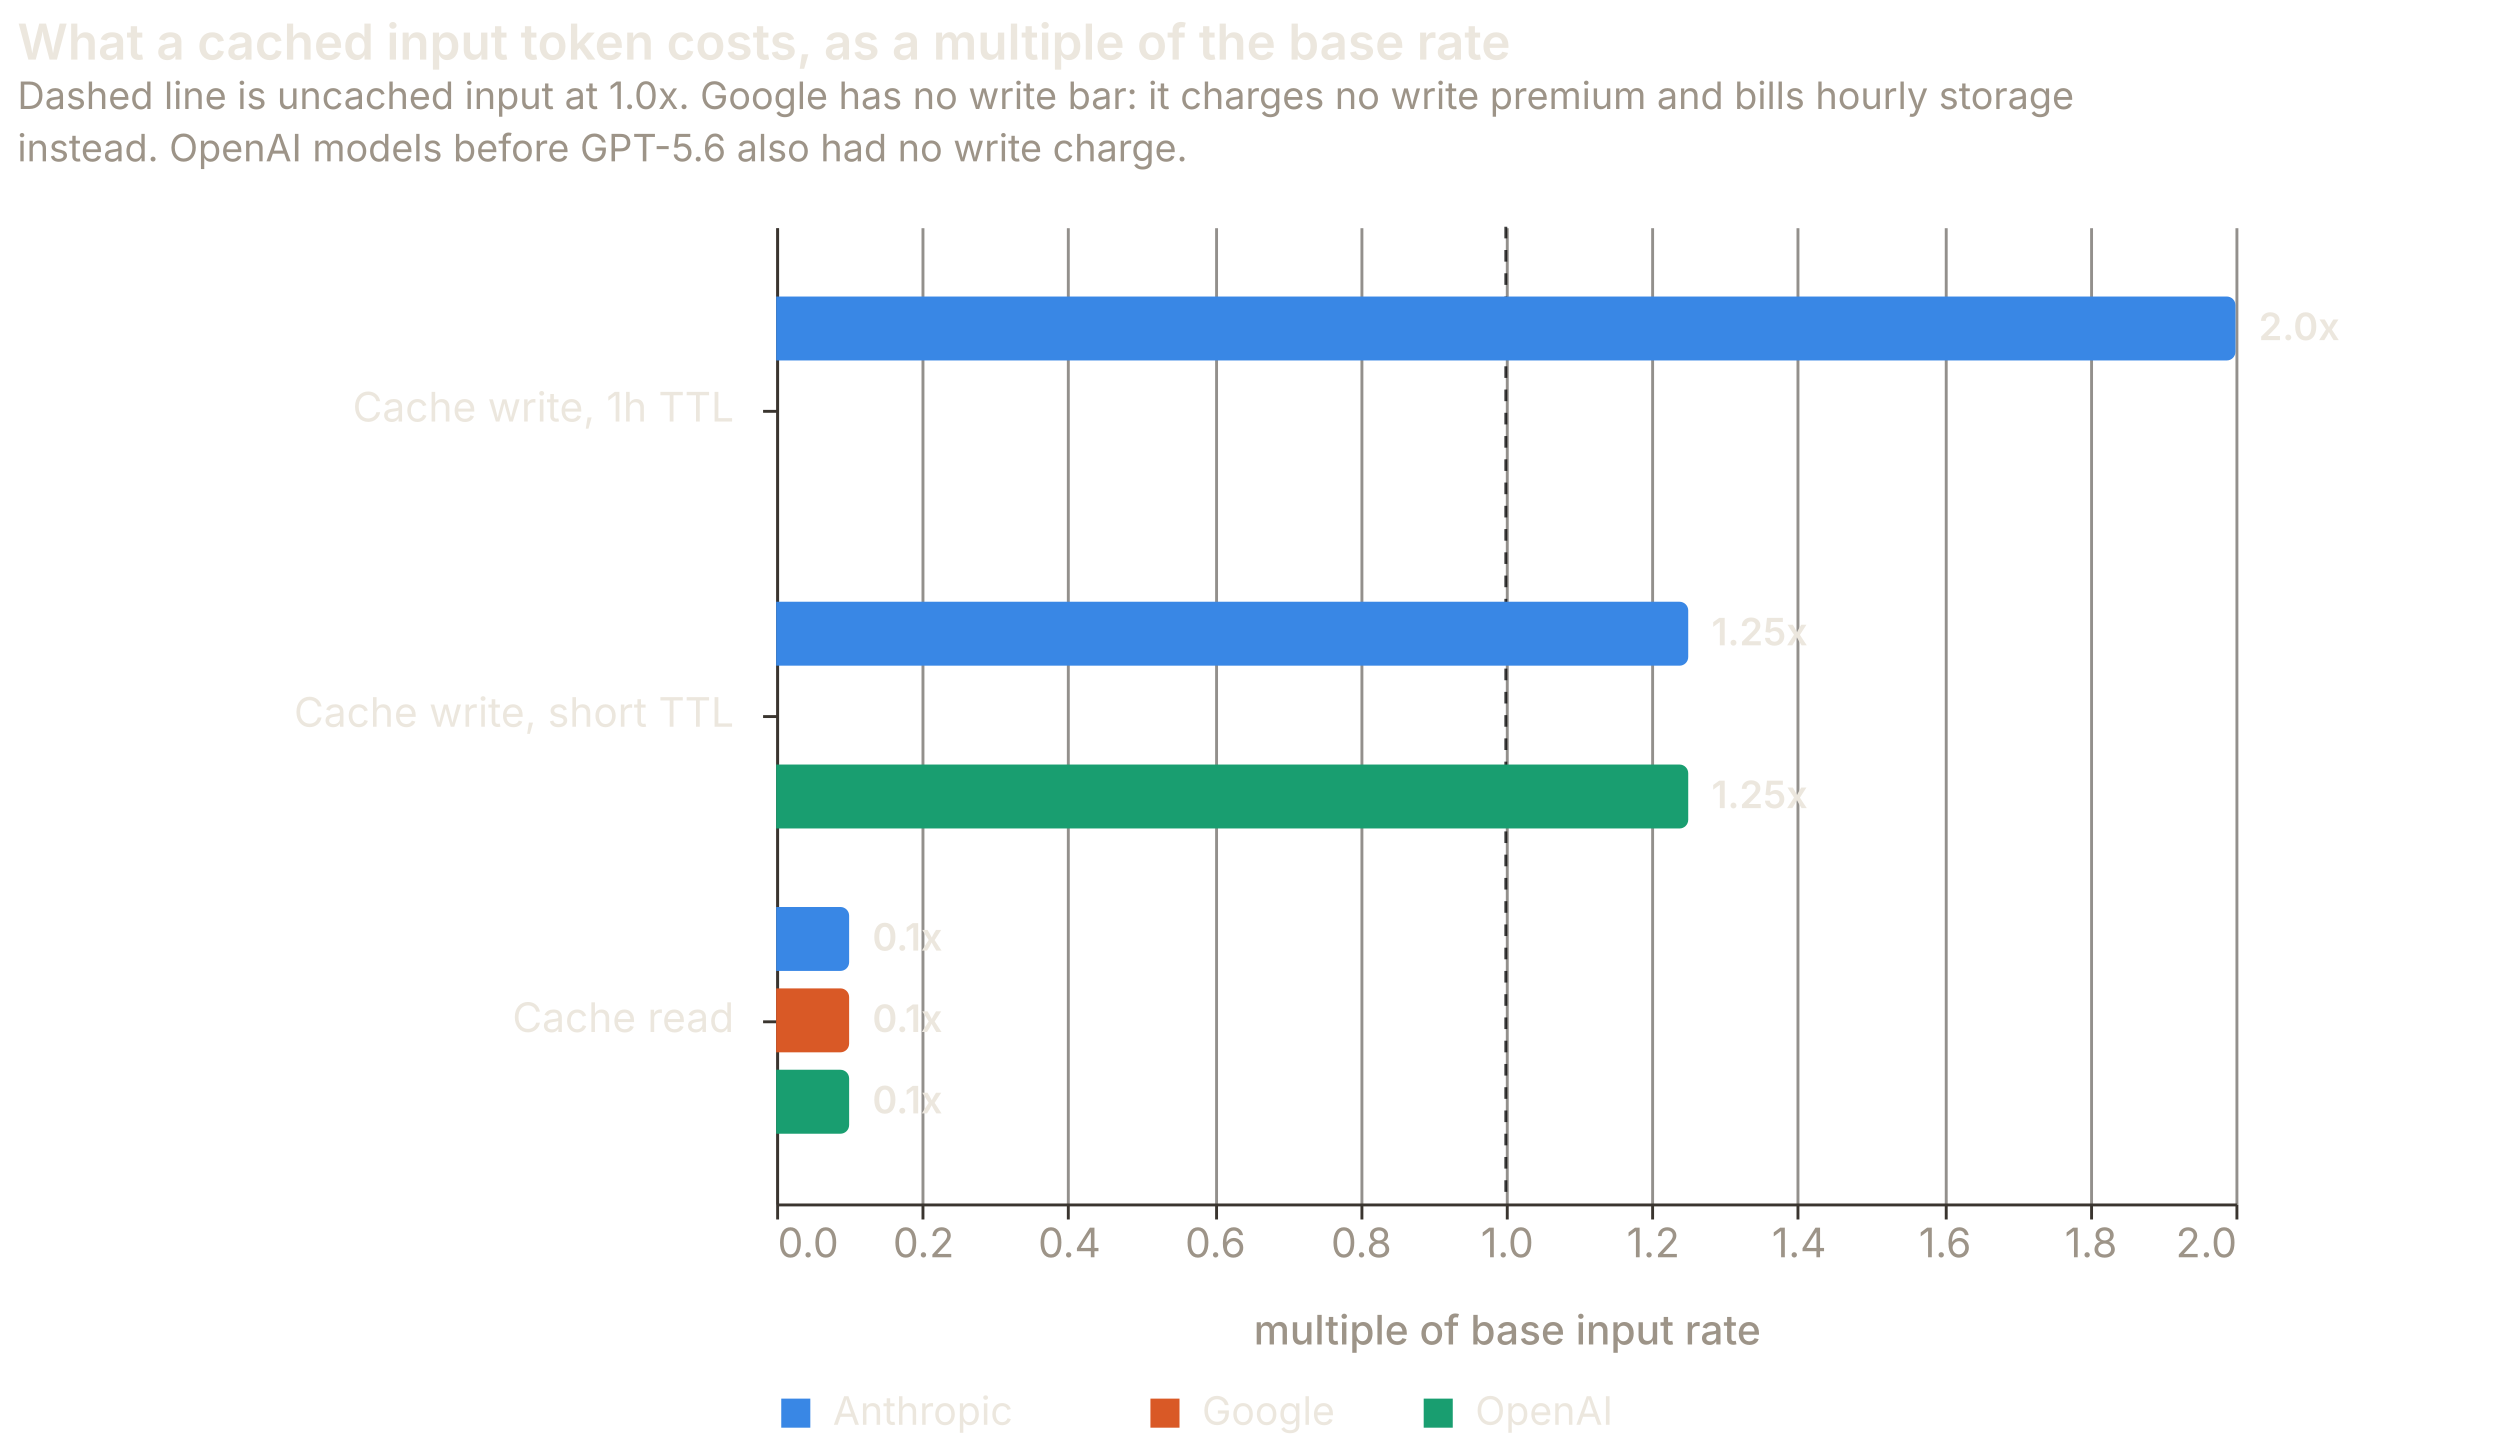
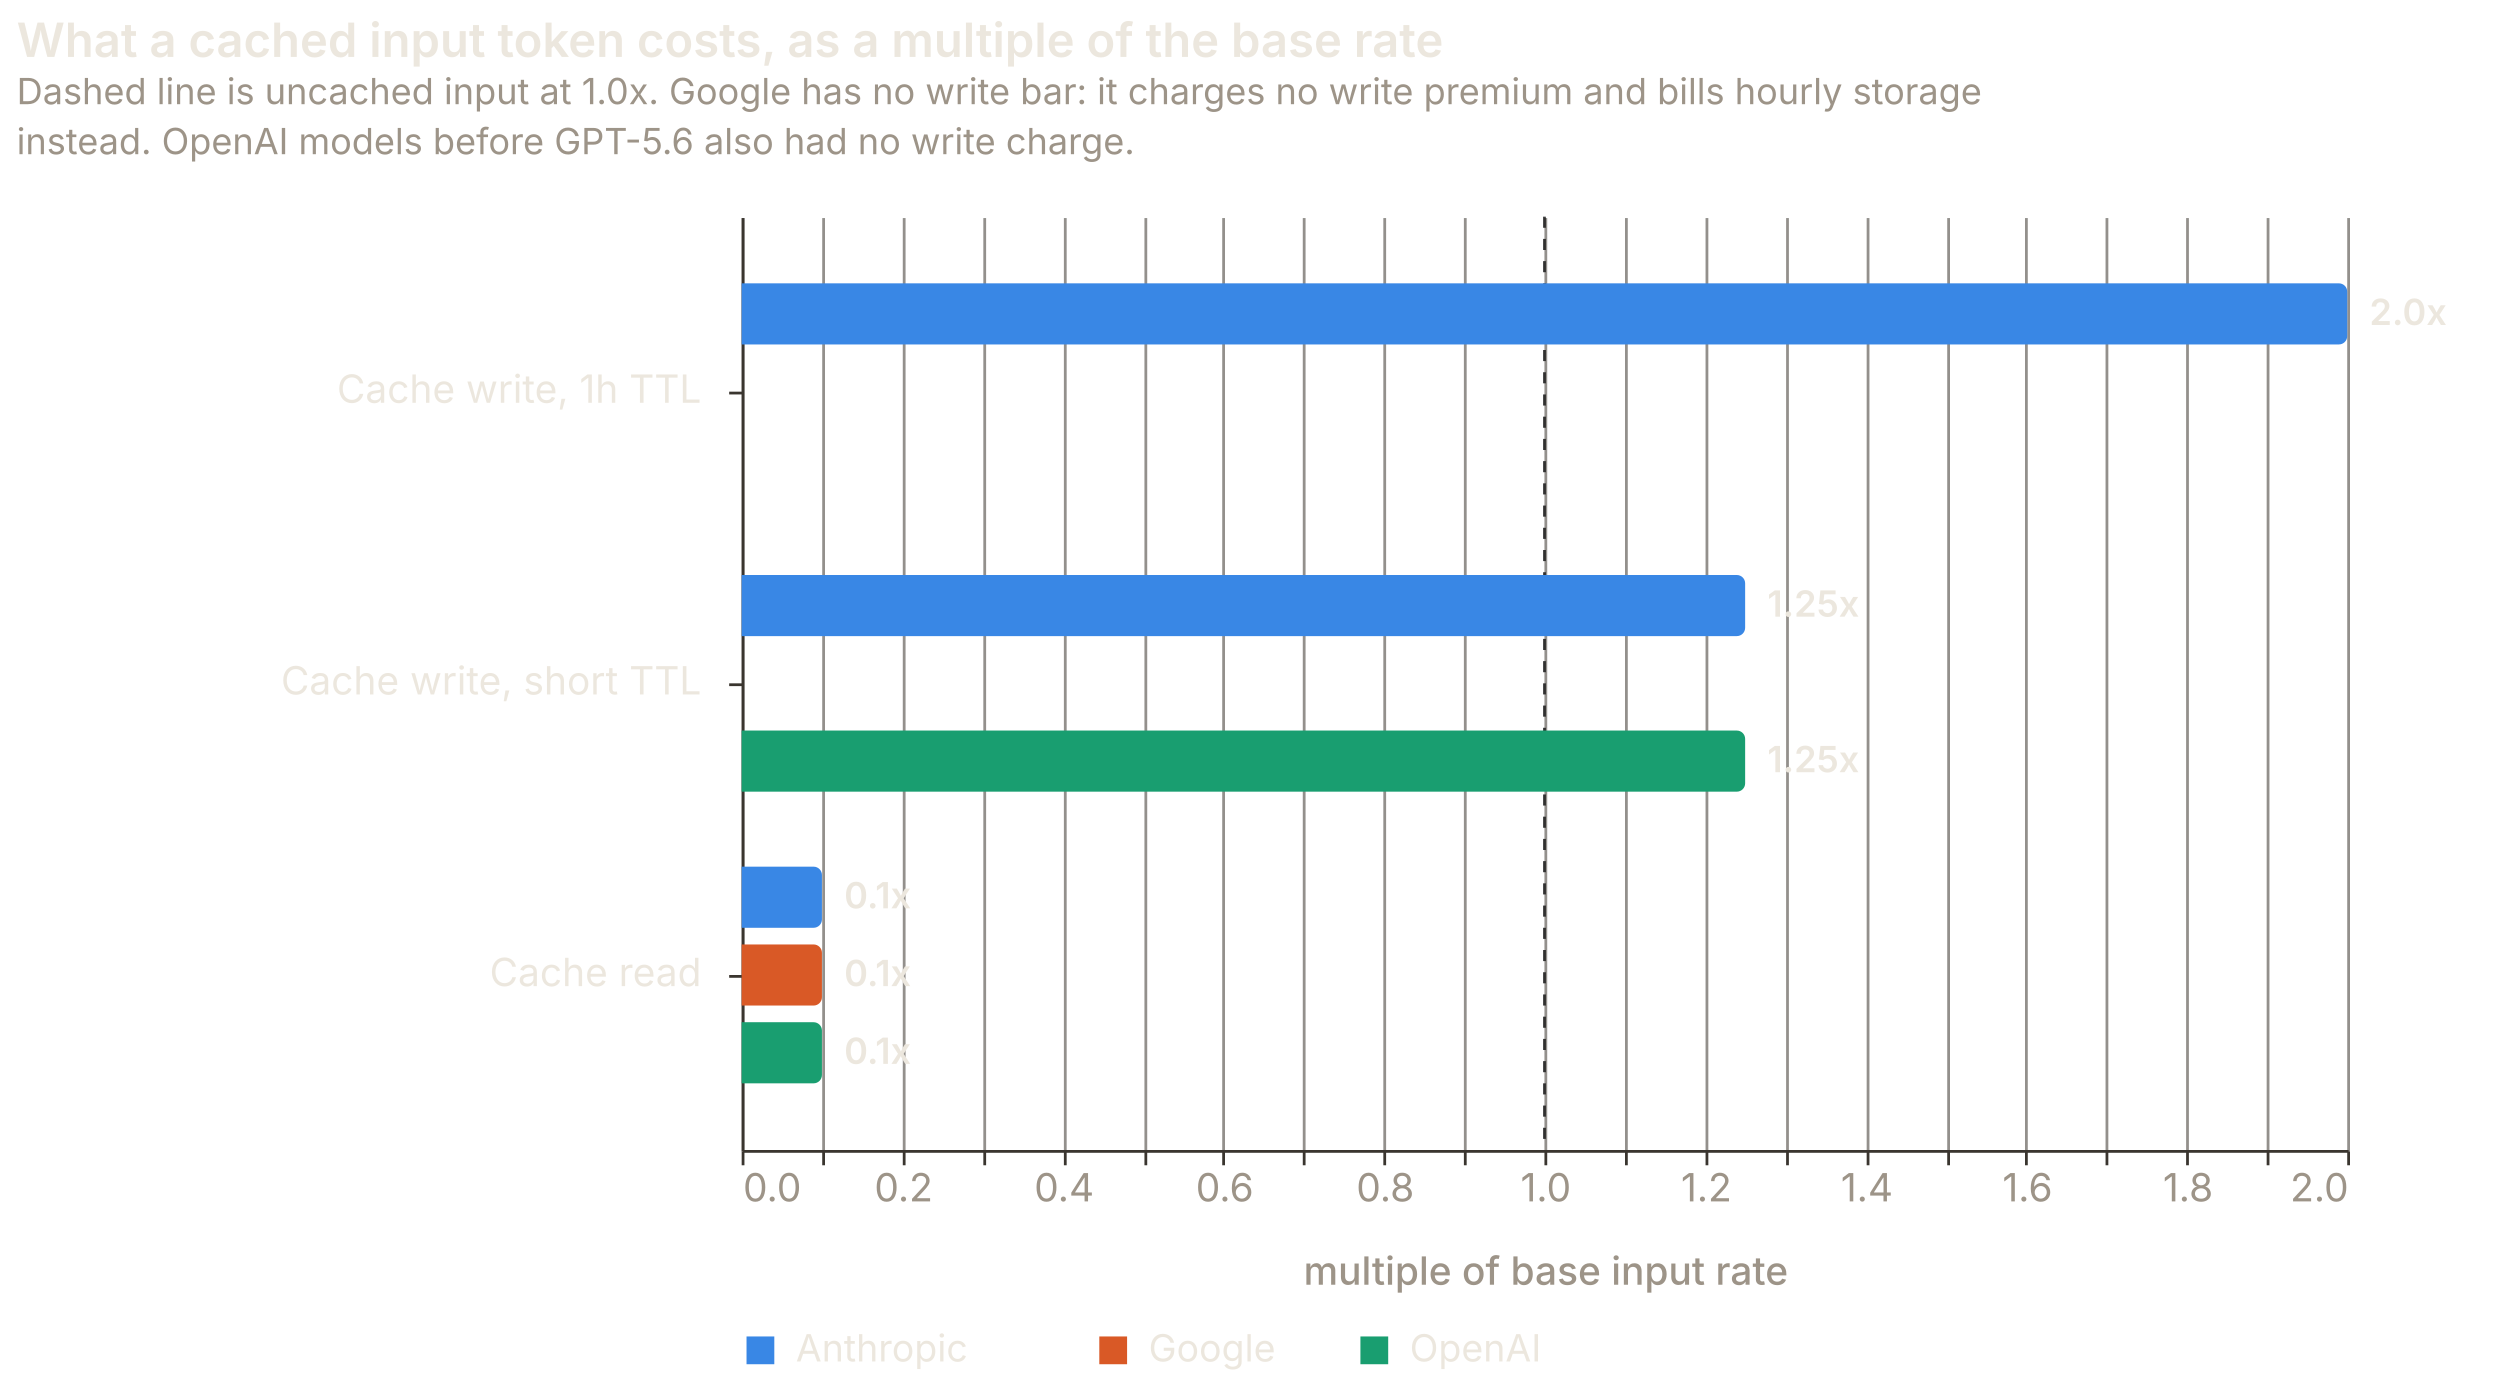
- <svg xmlns="http://www.w3.org/2000/svg" version="1.1" class="marks" width="860" height="499" viewBox="0 0 860 499">
+ <svg xmlns="http://www.w3.org/2000/svg" version="1.1" class="marks" width="900" height="499" viewBox="0 0 900 499">
  <g fill="none" stroke-miterlimit="4" transform="translate(267,78)">
    <g class="mark-group role-frame root" role="graphics-object" aria-roledescription="group mark container">
      <g transform="translate(0,0)">
-         <path class="background" aria-hidden="true" d="M0,0h502v336h-502Z" />
+         <path class="background" aria-hidden="true" d="M0,0h578v336h-578Z" />
        <g>
          <g class="mark-group role-axis" aria-hidden="true">
            <g transform="translate(0.5,336.5)">
              <path class="background" aria-hidden="true" d="M0,0h0v0h0Z" pointer-events="none" />
              <g>
                <g class="mark-rule role-axis-grid" pointer-events="none">
                  <line transform="translate(0,0)" x2="0" y2="-336" stroke="#3a352f" stroke-opacity="0.55" stroke-width="1" opacity="1" />
-                   <line transform="translate(50,0)" x2="0" y2="-336" stroke="#3a352f" stroke-opacity="0.55" stroke-width="1" opacity="1" />
-                   <line transform="translate(100,0)" x2="0" y2="-336" stroke="#3a352f" stroke-opacity="0.55" stroke-width="1" opacity="1" />
-                   <line transform="translate(151,0)" x2="0" y2="-336" stroke="#3a352f" stroke-opacity="0.55" stroke-width="1" opacity="1" />
-                   <line transform="translate(201,0)" x2="0" y2="-336" stroke="#3a352f" stroke-opacity="0.55" stroke-width="1" opacity="1" />
-                   <line transform="translate(251,0)" x2="0" y2="-336" stroke="#3a352f" stroke-opacity="0.55" stroke-width="1" opacity="1" />
-                   <line transform="translate(301,0)" x2="0" y2="-336" stroke="#3a352f" stroke-opacity="0.55" stroke-width="1" opacity="1" />
-                   <line transform="translate(351,0)" x2="0" y2="-336" stroke="#3a352f" stroke-opacity="0.55" stroke-width="1" opacity="1" />
-                   <line transform="translate(402,0)" x2="0" y2="-336" stroke="#3a352f" stroke-opacity="0.55" stroke-width="1" opacity="1" />
-                   <line transform="translate(452,0)" x2="0" y2="-336" stroke="#3a352f" stroke-opacity="0.55" stroke-width="1" opacity="1" />
-                   <line transform="translate(502,0)" x2="0" y2="-336" stroke="#3a352f" stroke-opacity="0.55" stroke-width="1" opacity="1" />
+                   <line transform="translate(29,0)" x2="0" y2="-336" stroke="#3a352f" stroke-opacity="0.55" stroke-width="1" opacity="1" />
+                   <line transform="translate(58,0)" x2="0" y2="-336" stroke="#3a352f" stroke-opacity="0.55" stroke-width="1" opacity="1" />
+                   <line transform="translate(87,0)" x2="0" y2="-336" stroke="#3a352f" stroke-opacity="0.55" stroke-width="1" opacity="1" />
+                   <line transform="translate(116,0)" x2="0" y2="-336" stroke="#3a352f" stroke-opacity="0.55" stroke-width="1" opacity="1" />
+                   <line transform="translate(145,0)" x2="0" y2="-336" stroke="#3a352f" stroke-opacity="0.55" stroke-width="1" opacity="1" />
+                   <line transform="translate(173,0)" x2="0" y2="-336" stroke="#3a352f" stroke-opacity="0.55" stroke-width="1" opacity="1" />
+                   <line transform="translate(202,0)" x2="0" y2="-336" stroke="#3a352f" stroke-opacity="0.55" stroke-width="1" opacity="1" />
+                   <line transform="translate(231,0)" x2="0" y2="-336" stroke="#3a352f" stroke-opacity="0.55" stroke-width="1" opacity="1" />
+                   <line transform="translate(260,0)" x2="0" y2="-336" stroke="#3a352f" stroke-opacity="0.55" stroke-width="1" opacity="1" />
+                   <line transform="translate(289,0)" x2="0" y2="-336" stroke="#3a352f" stroke-opacity="0.55" stroke-width="1" opacity="1" />
+                   <line transform="translate(318,0)" x2="0" y2="-336" stroke="#3a352f" stroke-opacity="0.55" stroke-width="1" opacity="1" />
+                   <line transform="translate(347,0)" x2="0" y2="-336" stroke="#3a352f" stroke-opacity="0.55" stroke-width="1" opacity="1" />
+                   <line transform="translate(376,0)" x2="0" y2="-336" stroke="#3a352f" stroke-opacity="0.55" stroke-width="1" opacity="1" />
+                   <line transform="translate(405,0)" x2="0" y2="-336" stroke="#3a352f" stroke-opacity="0.55" stroke-width="1" opacity="1" />
+                   <line transform="translate(434,0)" x2="0" y2="-336" stroke="#3a352f" stroke-opacity="0.55" stroke-width="1" opacity="1" />
+                   <line transform="translate(462,0)" x2="0" y2="-336" stroke="#3a352f" stroke-opacity="0.55" stroke-width="1" opacity="1" />
+                   <line transform="translate(491,0)" x2="0" y2="-336" stroke="#3a352f" stroke-opacity="0.55" stroke-width="1" opacity="1" />
+                   <line transform="translate(520,0)" x2="0" y2="-336" stroke="#3a352f" stroke-opacity="0.55" stroke-width="1" opacity="1" />
+                   <line transform="translate(549,0)" x2="0" y2="-336" stroke="#3a352f" stroke-opacity="0.55" stroke-width="1" opacity="1" />
+                   <line transform="translate(578,0)" x2="0" y2="-336" stroke="#3a352f" stroke-opacity="0.55" stroke-width="1" opacity="1" />
                </g>
              </g>
              <path class="foreground" aria-hidden="true" d="" pointer-events="none" display="none" />
            </g>
          </g>
          <g class="mark-group role-axis" role="graphics-symbol" aria-roledescription="axis" aria-label="X-axis titled 'multiple of base input rate' for a linear scale with values from 0.0 to 2.0">
            <g transform="translate(0.5,336.5)">
              <path class="background" aria-hidden="true" d="M0,0h0v0h0Z" pointer-events="none" />
              <g>
                <g class="mark-rule role-axis-tick" pointer-events="none">
                  <line transform="translate(0,0)" x2="0" y2="5" stroke="#3a352f" stroke-width="1" opacity="1" />
-                   <line transform="translate(50,0)" x2="0" y2="5" stroke="#3a352f" stroke-width="1" opacity="1" />
-                   <line transform="translate(100,0)" x2="0" y2="5" stroke="#3a352f" stroke-width="1" opacity="1" />
-                   <line transform="translate(151,0)" x2="0" y2="5" stroke="#3a352f" stroke-width="1" opacity="1" />
-                   <line transform="translate(201,0)" x2="0" y2="5" stroke="#3a352f" stroke-width="1" opacity="1" />
-                   <line transform="translate(251,0)" x2="0" y2="5" stroke="#3a352f" stroke-width="1" opacity="1" />
-                   <line transform="translate(301,0)" x2="0" y2="5" stroke="#3a352f" stroke-width="1" opacity="1" />
-                   <line transform="translate(351,0)" x2="0" y2="5" stroke="#3a352f" stroke-width="1" opacity="1" />
-                   <line transform="translate(402,0)" x2="0" y2="5" stroke="#3a352f" stroke-width="1" opacity="1" />
-                   <line transform="translate(452,0)" x2="0" y2="5" stroke="#3a352f" stroke-width="1" opacity="1" />
-                   <line transform="translate(502,0)" x2="0" y2="5" stroke="#3a352f" stroke-width="1" opacity="1" />
+                   <line transform="translate(29,0)" x2="0" y2="5" stroke="#3a352f" stroke-width="1" opacity="1" />
+                   <line transform="translate(58,0)" x2="0" y2="5" stroke="#3a352f" stroke-width="1" opacity="1" />
+                   <line transform="translate(87,0)" x2="0" y2="5" stroke="#3a352f" stroke-width="1" opacity="1" />
+                   <line transform="translate(116,0)" x2="0" y2="5" stroke="#3a352f" stroke-width="1" opacity="1" />
+                   <line transform="translate(145,0)" x2="0" y2="5" stroke="#3a352f" stroke-width="1" opacity="1" />
+                   <line transform="translate(173,0)" x2="0" y2="5" stroke="#3a352f" stroke-width="1" opacity="1" />
+                   <line transform="translate(202,0)" x2="0" y2="5" stroke="#3a352f" stroke-width="1" opacity="1" />
+                   <line transform="translate(231,0)" x2="0" y2="5" stroke="#3a352f" stroke-width="1" opacity="1" />
+                   <line transform="translate(260,0)" x2="0" y2="5" stroke="#3a352f" stroke-width="1" opacity="1" />
+                   <line transform="translate(289,0)" x2="0" y2="5" stroke="#3a352f" stroke-width="1" opacity="1" />
+                   <line transform="translate(318,0)" x2="0" y2="5" stroke="#3a352f" stroke-width="1" opacity="1" />
+                   <line transform="translate(347,0)" x2="0" y2="5" stroke="#3a352f" stroke-width="1" opacity="1" />
+                   <line transform="translate(376,0)" x2="0" y2="5" stroke="#3a352f" stroke-width="1" opacity="1" />
+                   <line transform="translate(405,0)" x2="0" y2="5" stroke="#3a352f" stroke-width="1" opacity="1" />
+                   <line transform="translate(434,0)" x2="0" y2="5" stroke="#3a352f" stroke-width="1" opacity="1" />
+                   <line transform="translate(462,0)" x2="0" y2="5" stroke="#3a352f" stroke-width="1" opacity="1" />
+                   <line transform="translate(491,0)" x2="0" y2="5" stroke="#3a352f" stroke-width="1" opacity="1" />
+                   <line transform="translate(520,0)" x2="0" y2="5" stroke="#3a352f" stroke-width="1" opacity="1" />
+                   <line transform="translate(549,0)" x2="0" y2="5" stroke="#3a352f" stroke-width="1" opacity="1" />
+                   <line transform="translate(578,0)" x2="0" y2="5" stroke="#3a352f" stroke-width="1" opacity="1" />
                </g>
                <g class="mark-text role-axis-label" pointer-events="none">
                  <text text-anchor="start" transform="translate(0,18)" font-family="ui-sans-serif, system-ui, -apple-system, 'Segoe UI', Inter, Helvetica, Arial, sans-serif" font-size="14px" fill="#9d9488" opacity="1">0.0</text>
-                   <text text-anchor="middle" transform="translate(50.2,18)" font-family="ui-sans-serif, system-ui, -apple-system, 'Segoe UI', Inter, Helvetica, Arial, sans-serif" font-size="14px" fill="#9d9488" opacity="1">0.2</text>
-                   <text text-anchor="middle" transform="translate(100.4,18)" font-family="ui-sans-serif, system-ui, -apple-system, 'Segoe UI', Inter, Helvetica, Arial, sans-serif" font-size="14px" fill="#9d9488" opacity="1">0.4</text>
-                   <text text-anchor="middle" transform="translate(150.6,18)" font-family="ui-sans-serif, system-ui, -apple-system, 'Segoe UI', Inter, Helvetica, Arial, sans-serif" font-size="14px" fill="#9d9488" opacity="1">0.6</text>
-                   <text text-anchor="middle" transform="translate(200.8,18)" font-family="ui-sans-serif, system-ui, -apple-system, 'Segoe UI', Inter, Helvetica, Arial, sans-serif" font-size="14px" fill="#9d9488" opacity="1">0.8</text>
-                   <text text-anchor="middle" transform="translate(251,18)" font-family="ui-sans-serif, system-ui, -apple-system, 'Segoe UI', Inter, Helvetica, Arial, sans-serif" font-size="14px" fill="#9d9488" opacity="1">1.0</text>
-                   <text text-anchor="middle" transform="translate(301.2,18)" font-family="ui-sans-serif, system-ui, -apple-system, 'Segoe UI', Inter, Helvetica, Arial, sans-serif" font-size="14px" fill="#9d9488" opacity="1">1.2</text>
-                   <text text-anchor="middle" transform="translate(351.4,18)" font-family="ui-sans-serif, system-ui, -apple-system, 'Segoe UI', Inter, Helvetica, Arial, sans-serif" font-size="14px" fill="#9d9488" opacity="1">1.4</text>
-                   <text text-anchor="middle" transform="translate(401.6,18)" font-family="ui-sans-serif, system-ui, -apple-system, 'Segoe UI', Inter, Helvetica, Arial, sans-serif" font-size="14px" fill="#9d9488" opacity="1">1.6</text>
-                   <text text-anchor="middle" transform="translate(451.8,18)" font-family="ui-sans-serif, system-ui, -apple-system, 'Segoe UI', Inter, Helvetica, Arial, sans-serif" font-size="14px" fill="#9d9488" opacity="1">1.8</text>
-                   <text text-anchor="end" transform="translate(502,18)" font-family="ui-sans-serif, system-ui, -apple-system, 'Segoe UI', Inter, Helvetica, Arial, sans-serif" font-size="14px" fill="#9d9488" opacity="1">2.0</text>
+                   <text text-anchor="middle" transform="translate(28.9,18)" font-family="ui-sans-serif, system-ui, -apple-system, 'Segoe UI', Inter, Helvetica, Arial, sans-serif" font-size="14px" fill="#9d9488" opacity="0">0.1</text>
+                   <text text-anchor="middle" transform="translate(57.8,18)" font-family="ui-sans-serif, system-ui, -apple-system, 'Segoe UI', Inter, Helvetica, Arial, sans-serif" font-size="14px" fill="#9d9488" opacity="1">0.2</text>
+                   <text text-anchor="middle" transform="translate(86.7,18)" font-family="ui-sans-serif, system-ui, -apple-system, 'Segoe UI', Inter, Helvetica, Arial, sans-serif" font-size="14px" fill="#9d9488" opacity="0">0.3</text>
+                   <text text-anchor="middle" transform="translate(115.6,18)" font-family="ui-sans-serif, system-ui, -apple-system, 'Segoe UI', Inter, Helvetica, Arial, sans-serif" font-size="14px" fill="#9d9488" opacity="1">0.4</text>
+                   <text text-anchor="middle" transform="translate(144.5,18)" font-family="ui-sans-serif, system-ui, -apple-system, 'Segoe UI', Inter, Helvetica, Arial, sans-serif" font-size="14px" fill="#9d9488" opacity="0">0.5</text>
+                   <text text-anchor="middle" transform="translate(173.4,18)" font-family="ui-sans-serif, system-ui, -apple-system, 'Segoe UI', Inter, Helvetica, Arial, sans-serif" font-size="14px" fill="#9d9488" opacity="1">0.6</text>
+                   <text text-anchor="middle" transform="translate(202.3,18)" font-family="ui-sans-serif, system-ui, -apple-system, 'Segoe UI', Inter, Helvetica, Arial, sans-serif" font-size="14px" fill="#9d9488" opacity="0">0.7</text>
+                   <text text-anchor="middle" transform="translate(231.2,18)" font-family="ui-sans-serif, system-ui, -apple-system, 'Segoe UI', Inter, Helvetica, Arial, sans-serif" font-size="14px" fill="#9d9488" opacity="1">0.8</text>
+                   <text text-anchor="middle" transform="translate(260.1,18)" font-family="ui-sans-serif, system-ui, -apple-system, 'Segoe UI', Inter, Helvetica, Arial, sans-serif" font-size="14px" fill="#9d9488" opacity="0">0.9</text>
+                   <text text-anchor="middle" transform="translate(289,18)" font-family="ui-sans-serif, system-ui, -apple-system, 'Segoe UI', Inter, Helvetica, Arial, sans-serif" font-size="14px" fill="#9d9488" opacity="1">1.0</text>
+                   <text text-anchor="middle" transform="translate(317.9,18)" font-family="ui-sans-serif, system-ui, -apple-system, 'Segoe UI', Inter, Helvetica, Arial, sans-serif" font-size="14px" fill="#9d9488" opacity="0">1.1</text>
+                   <text text-anchor="middle" transform="translate(346.8,18)" font-family="ui-sans-serif, system-ui, -apple-system, 'Segoe UI', Inter, Helvetica, Arial, sans-serif" font-size="14px" fill="#9d9488" opacity="1">1.2</text>
+                   <text text-anchor="middle" transform="translate(375.7,18)" font-family="ui-sans-serif, system-ui, -apple-system, 'Segoe UI', Inter, Helvetica, Arial, sans-serif" font-size="14px" fill="#9d9488" opacity="0">1.3</text>
+                   <text text-anchor="middle" transform="translate(404.6,18)" font-family="ui-sans-serif, system-ui, -apple-system, 'Segoe UI', Inter, Helvetica, Arial, sans-serif" font-size="14px" fill="#9d9488" opacity="1">1.4</text>
+                   <text text-anchor="middle" transform="translate(433.5,18)" font-family="ui-sans-serif, system-ui, -apple-system, 'Segoe UI', Inter, Helvetica, Arial, sans-serif" font-size="14px" fill="#9d9488" opacity="0">1.5</text>
+                   <text text-anchor="middle" transform="translate(462.4,18)" font-family="ui-sans-serif, system-ui, -apple-system, 'Segoe UI', Inter, Helvetica, Arial, sans-serif" font-size="14px" fill="#9d9488" opacity="1">1.6</text>
+                   <text text-anchor="middle" transform="translate(491.3,18)" font-family="ui-sans-serif, system-ui, -apple-system, 'Segoe UI', Inter, Helvetica, Arial, sans-serif" font-size="14px" fill="#9d9488" opacity="0">1.7</text>
+                   <text text-anchor="middle" transform="translate(520.2,18)" font-family="ui-sans-serif, system-ui, -apple-system, 'Segoe UI', Inter, Helvetica, Arial, sans-serif" font-size="14px" fill="#9d9488" opacity="1">1.8</text>
+                   <text text-anchor="middle" transform="translate(549.1,18)" font-family="ui-sans-serif, system-ui, -apple-system, 'Segoe UI', Inter, Helvetica, Arial, sans-serif" font-size="14px" fill="#9d9488" opacity="0">1.9</text>
+                   <text text-anchor="end" transform="translate(578,18)" font-family="ui-sans-serif, system-ui, -apple-system, 'Segoe UI', Inter, Helvetica, Arial, sans-serif" font-size="14px" fill="#9d9488" opacity="1">2.0</text>
                </g>
                <g class="mark-rule role-axis-domain" pointer-events="none">
-                   <line transform="translate(0,0)" x2="502" y2="0" stroke="#3a352f" stroke-width="1" opacity="1" />
+                   <line transform="translate(0,0)" x2="578" y2="0" stroke="#3a352f" stroke-width="1" opacity="1" />
                </g>
                <g class="mark-text role-axis-title" pointer-events="none">
-                   <text text-anchor="middle" transform="translate(251,48)" font-family="ui-sans-serif, system-ui, -apple-system, 'Segoe UI', Inter, Helvetica, Arial, sans-serif" font-size="14px" font-weight="500" fill="#9d9488" opacity="1">multiple of base input rate</text>
+                   <text text-anchor="middle" transform="translate(289,48)" font-family="ui-sans-serif, system-ui, -apple-system, 'Segoe UI', Inter, Helvetica, Arial, sans-serif" font-size="14px" font-weight="500" fill="#9d9488" opacity="1">multiple of base input rate</text>
                </g>
              </g>
              <path class="foreground" aria-hidden="true" d="" pointer-events="none" display="none" />
            </g>
          </g>
          <g class="mark-group role-axis" role="graphics-symbol" aria-roledescription="axis" aria-label="Y-axis for a discrete scale with 3 values: Cache write, 1h TTL, Cache write, short TTL, Cache read">
            <g transform="translate(0.5,0.5)">
              <path class="background" aria-hidden="true" d="M0,0h0v0h0Z" pointer-events="none" />
              <g>
                <g class="mark-rule role-axis-tick" pointer-events="none">
                  <line transform="translate(0,63)" x2="-5" y2="0" stroke="#3a352f" stroke-width="1" opacity="1" />
                  <line transform="translate(0,168)" x2="-5" y2="0" stroke="#3a352f" stroke-width="1" opacity="1" />
                  <line transform="translate(0,273)" x2="-5" y2="0" stroke="#3a352f" stroke-width="1" opacity="1" />
                </g>
                <g class="mark-text role-axis-label" pointer-events="none">
                  <text text-anchor="end" transform="translate(-15,66.5)" font-family="ui-sans-serif, system-ui, -apple-system, 'Segoe UI', Inter, Helvetica, Arial, sans-serif" font-size="14px" fill="#ece7de" opacity="1">Cache write, 1h TTL</text>
                  <text text-anchor="end" transform="translate(-15,171.5)" font-family="ui-sans-serif, system-ui, -apple-system, 'Segoe UI', Inter, Helvetica, Arial, sans-serif" font-size="14px" fill="#ece7de" opacity="1">Cache write, short TTL</text>
                  <text text-anchor="end" transform="translate(-15,276.5)" font-family="ui-sans-serif, system-ui, -apple-system, 'Segoe UI', Inter, Helvetica, Arial, sans-serif" font-size="14px" fill="#ece7de" opacity="1">Cache read</text>
                </g>
                <g class="mark-rule role-axis-domain" pointer-events="none">
                  <line transform="translate(0,0)" x2="0" y2="336" stroke="#3a352f" stroke-width="1" opacity="1" />
                </g>
              </g>
              <path class="foreground" aria-hidden="true" d="" pointer-events="none" display="none" />
            </g>
          </g>
          <g class="mark-rule role-mark layer_0_marks" role="graphics-object" aria-roledescription="rule mark container">
-             <line aria-label="multiple of base input rate: 1" role="graphics-symbol" aria-roledescription="rule mark" transform="translate(251,0)" x2="0" y2="336" stroke="black" stroke-dasharray="4,4" opacity="0.75" />
+             <line aria-label="multiple of base input rate: 1" role="graphics-symbol" aria-roledescription="rule mark" transform="translate(289,0)" x2="0" y2="336" stroke="black" stroke-dasharray="4,4" opacity="0.75" />
          </g>
          <g class="mark-group role-scope" role="graphics-object" aria-roledescription="group mark container">
            <g transform="translate(0,24)">
-               <path class="background" aria-hidden="true" d="M0,0L499,0C500.656,0,502,1.344,502,3L502,19C502,20.656,500.656,22,499,22L0,22C0,22,0,22,0,22L0,0C0,0,0,0,0,0Z" />
+               <path class="background" aria-hidden="true" d="M0,0L575,0C576.656,0,578,1.344,578,3L578,19C578,20.656,576.656,22,575,22L0,22C0,22,0,22,0,22L0,0C0,0,0,0,0,0Z" />
              <g clip-path="url(#clip75)">
                <g class="mark-group role-scope" role="graphics-object" aria-roledescription="group mark container">
                  <g transform="translate(0,0)">
                    <path class="background" aria-hidden="true" d="M0,0h0v22h0Z" />
                    <g>
                      <g class="mark-rect role-mark layer_1_marks" role="graphics-object" aria-roledescription="rect mark container">
-                         <path aria-label="multiple of base input rate: 2; tier: Cache write, 1h TTL; provider: Anthropic" role="graphics-symbol" aria-roledescription="bar" d="M0,0h502v22h-502Z" fill="#3987e5" />
+                         <path aria-label="multiple of base input rate: 2; tier: Cache write, 1h TTL; provider: Anthropic" role="graphics-symbol" aria-roledescription="bar" d="M0,0h578v22h-578Z" fill="#3987e5" />
                      </g>
                    </g>
                    <path class="foreground" aria-hidden="true" d="" display="none" />
                  </g>
                </g>
              </g>
              <path class="foreground" aria-hidden="true" d="" display="none" />
            </g>
            <g transform="translate(0,129)">
-               <path class="background" aria-hidden="true" d="M0,0L310.75,0C312.406,0,313.75,1.344,313.75,3L313.75,19C313.75,20.656,312.406,22,310.75,22L0,22C0,22,0,22,0,22L0,0C0,0,0,0,0,0Z" />
+               <path class="background" aria-hidden="true" d="M0,0L358.25,0C359.906,0,361.25,1.344,361.25,3L361.25,19C361.25,20.656,359.906,22,358.25,22L0,22C0,22,0,22,0,22L0,0C0,0,0,0,0,0Z" />
              <g clip-path="url(#clip76)">
                <g class="mark-group role-scope" role="graphics-object" aria-roledescription="group mark container">
                  <g transform="translate(0,0)">
                    <path class="background" aria-hidden="true" d="M0,0h0v22h0Z" />
                    <g>
                      <g class="mark-rect role-mark layer_1_marks" role="graphics-object" aria-roledescription="rect mark container">
-                         <path aria-label="multiple of base input rate: 1.25; tier: Cache write, short TTL; provider: Anthropic" role="graphics-symbol" aria-roledescription="bar" d="M0,0h313.75v22h-313.75Z" fill="#3987e5" />
+                         <path aria-label="multiple of base input rate: 1.25; tier: Cache write, short TTL; provider: Anthropic" role="graphics-symbol" aria-roledescription="bar" d="M0,0h361.25v22h-361.25Z" fill="#3987e5" />
                      </g>
                    </g>
                    <path class="foreground" aria-hidden="true" d="" display="none" />
                  </g>
                </g>
              </g>
              <path class="foreground" aria-hidden="true" d="" display="none" />
            </g>
            <g transform="translate(0,185)">
-               <path class="background" aria-hidden="true" d="M0,0L310.75,0C312.406,0,313.75,1.344,313.75,3L313.75,19C313.75,20.656,312.406,22,310.75,22L0,22C0,22,0,22,0,22L0,0C0,0,0,0,0,0Z" />
+               <path class="background" aria-hidden="true" d="M0,0L358.25,0C359.906,0,361.25,1.344,361.25,3L361.25,19C361.25,20.656,359.906,22,358.25,22L0,22C0,22,0,22,0,22L0,0C0,0,0,0,0,0Z" />
              <g clip-path="url(#clip77)">
                <g class="mark-group role-scope" role="graphics-object" aria-roledescription="group mark container">
                  <g transform="translate(0,0)">
                    <path class="background" aria-hidden="true" d="M0,0h0v22h0Z" />
                    <g>
                      <g class="mark-rect role-mark layer_1_marks" role="graphics-object" aria-roledescription="rect mark container">
-                         <path aria-label="multiple of base input rate: 1.25; tier: Cache write, short TTL; provider: OpenAI" role="graphics-symbol" aria-roledescription="bar" d="M0,0h313.75v22h-313.75Z" fill="#199e70" />
+                         <path aria-label="multiple of base input rate: 1.25; tier: Cache write, short TTL; provider: OpenAI" role="graphics-symbol" aria-roledescription="bar" d="M0,0h361.25v22h-361.25Z" fill="#199e70" />
                      </g>
                    </g>
                    <path class="foreground" aria-hidden="true" d="" display="none" />
                  </g>
                </g>
              </g>
              <path class="foreground" aria-hidden="true" d="" display="none" />
            </g>
            <g transform="translate(0,234)">
-               <path class="background" aria-hidden="true" d="M0,0L22.1,0C23.756,0,25.1,1.344,25.1,3L25.1,19C25.1,20.656,23.756,22,22.1,22L0,22C0,22,0,22,0,22L0,0C0,0,0,0,0,0Z" />
+               <path class="background" aria-hidden="true" d="M0,0L25.9,0C27.556,0,28.9,1.344,28.9,3L28.9,19C28.9,20.656,27.556,22,25.9,22L0,22C0,22,0,22,0,22L0,0C0,0,0,0,0,0Z" />
              <g clip-path="url(#clip78)">
                <g class="mark-group role-scope" role="graphics-object" aria-roledescription="group mark container">
                  <g transform="translate(0,0)">
                    <path class="background" aria-hidden="true" d="M0,0h0v22h0Z" />
                    <g>
                      <g class="mark-rect role-mark layer_1_marks" role="graphics-object" aria-roledescription="rect mark container">
-                         <path aria-label="multiple of base input rate: 0.1; tier: Cache read; provider: Anthropic" role="graphics-symbol" aria-roledescription="bar" d="M0,0h25.1v22h-25.1Z" fill="#3987e5" />
+                         <path aria-label="multiple of base input rate: 0.1; tier: Cache read; provider: Anthropic" role="graphics-symbol" aria-roledescription="bar" d="M0,0h28.9v22h-28.9Z" fill="#3987e5" />
                      </g>
                    </g>
                    <path class="foreground" aria-hidden="true" d="" display="none" />
                  </g>
                </g>
              </g>
              <path class="foreground" aria-hidden="true" d="" display="none" />
            </g>
            <g transform="translate(0,290)">
-               <path class="background" aria-hidden="true" d="M0,0L22.1,0C23.756,0,25.1,1.344,25.1,3L25.1,19C25.1,20.656,23.756,22,22.1,22L0,22C0,22,0,22,0,22L0,0C0,0,0,0,0,0Z" />
+               <path class="background" aria-hidden="true" d="M0,0L25.9,0C27.556,0,28.9,1.344,28.9,3L28.9,19C28.9,20.656,27.556,22,25.9,22L0,22C0,22,0,22,0,22L0,0C0,0,0,0,0,0Z" />
              <g clip-path="url(#clip79)">
                <g class="mark-group role-scope" role="graphics-object" aria-roledescription="group mark container">
                  <g transform="translate(0,0)">
                    <path class="background" aria-hidden="true" d="M0,0h0v22h0Z" />
                    <g>
                      <g class="mark-rect role-mark layer_1_marks" role="graphics-object" aria-roledescription="rect mark container">
-                         <path aria-label="multiple of base input rate: 0.1; tier: Cache read; provider: OpenAI" role="graphics-symbol" aria-roledescription="bar" d="M0,0h25.1v22h-25.1Z" fill="#199e70" />
+                         <path aria-label="multiple of base input rate: 0.1; tier: Cache read; provider: OpenAI" role="graphics-symbol" aria-roledescription="bar" d="M0,0h28.9v22h-28.9Z" fill="#199e70" />
                      </g>
                    </g>
                    <path class="foreground" aria-hidden="true" d="" display="none" />
                  </g>
                </g>
              </g>
              <path class="foreground" aria-hidden="true" d="" display="none" />
            </g>
            <g transform="translate(0,262)">
-               <path class="background" aria-hidden="true" d="M0,0L22.1,0C23.756,0,25.1,1.344,25.1,3L25.1,19C25.1,20.656,23.756,22,22.1,22L0,22C0,22,0,22,0,22L0,0C0,0,0,0,0,0Z" />
+               <path class="background" aria-hidden="true" d="M0,0L25.9,0C27.556,0,28.9,1.344,28.9,3L28.9,19C28.9,20.656,27.556,22,25.9,22L0,22C0,22,0,22,0,22L0,0C0,0,0,0,0,0Z" />
              <g clip-path="url(#clip80)">
                <g class="mark-group role-scope" role="graphics-object" aria-roledescription="group mark container">
                  <g transform="translate(0,0)">
                    <path class="background" aria-hidden="true" d="M0,0h0v22h0Z" />
                    <g>
                      <g class="mark-rect role-mark layer_1_marks" role="graphics-object" aria-roledescription="rect mark container">
-                         <path aria-label="multiple of base input rate: 0.1; tier: Cache read; provider: Google" role="graphics-symbol" aria-roledescription="bar" d="M0,0h25.1v22h-25.1Z" fill="#d95926" />
+                         <path aria-label="multiple of base input rate: 0.1; tier: Cache read; provider: Google" role="graphics-symbol" aria-roledescription="bar" d="M0,0h28.9v22h-28.9Z" fill="#d95926" />
                      </g>
                    </g>
                    <path class="foreground" aria-hidden="true" d="" display="none" />
                  </g>
                </g>
              </g>
              <path class="foreground" aria-hidden="true" d="" display="none" />
            </g>
          </g>
          <g class="mark-text role-mark layer_2_marks" role="graphics-object" aria-roledescription="text mark container">
-             <text aria-label="multiple of base input rate: 2; tier: Cache write, 1h TTL; provider: Anthropic; d: 2.0x" role="graphics-symbol" aria-roledescription="text mark" text-anchor="start" transform="translate(510,39)" font-family="ui-sans-serif, system-ui, -apple-system, 'Segoe UI', Inter, Helvetica, Arial, sans-serif" font-size="13px" font-weight="600" fill="#ece7de">2.0x</text>
-             <text aria-label="multiple of base input rate: 1.25; tier: Cache write, short TTL; provider: Anthropic; d: 1.25x" role="graphics-symbol" aria-roledescription="text mark" text-anchor="start" transform="translate(321.75,144)" font-family="ui-sans-serif, system-ui, -apple-system, 'Segoe UI', Inter, Helvetica, Arial, sans-serif" font-size="13px" font-weight="600" fill="#ece7de">1.25x</text>
-             <text aria-label="multiple of base input rate: 1.25; tier: Cache write, short TTL; provider: OpenAI; d: 1.25x" role="graphics-symbol" aria-roledescription="text mark" text-anchor="start" transform="translate(321.75,200)" font-family="ui-sans-serif, system-ui, -apple-system, 'Segoe UI', Inter, Helvetica, Arial, sans-serif" font-size="13px" font-weight="600" fill="#ece7de">1.25x</text>
-             <text aria-label="multiple of base input rate: 0.1; tier: Cache read; provider: Anthropic; d: 0.1x" role="graphics-symbol" aria-roledescription="text mark" text-anchor="start" transform="translate(33.1,249)" font-family="ui-sans-serif, system-ui, -apple-system, 'Segoe UI', Inter, Helvetica, Arial, sans-serif" font-size="13px" font-weight="600" fill="#ece7de">0.1x</text>
-             <text aria-label="multiple of base input rate: 0.1; tier: Cache read; provider: OpenAI; d: 0.1x" role="graphics-symbol" aria-roledescription="text mark" text-anchor="start" transform="translate(33.1,305)" font-family="ui-sans-serif, system-ui, -apple-system, 'Segoe UI', Inter, Helvetica, Arial, sans-serif" font-size="13px" font-weight="600" fill="#ece7de">0.1x</text>
-             <text aria-label="multiple of base input rate: 0.1; tier: Cache read; provider: Google; d: 0.1x" role="graphics-symbol" aria-roledescription="text mark" text-anchor="start" transform="translate(33.1,277)" font-family="ui-sans-serif, system-ui, -apple-system, 'Segoe UI', Inter, Helvetica, Arial, sans-serif" font-size="13px" font-weight="600" fill="#ece7de">0.1x</text>
+             <text aria-label="multiple of base input rate: 2; tier: Cache write, 1h TTL; provider: Anthropic; d: 2.0x" role="graphics-symbol" aria-roledescription="text mark" text-anchor="start" transform="translate(586,39)" font-family="ui-sans-serif, system-ui, -apple-system, 'Segoe UI', Inter, Helvetica, Arial, sans-serif" font-size="13px" font-weight="600" fill="#ece7de">2.0x</text>
+             <text aria-label="multiple of base input rate: 1.25; tier: Cache write, short TTL; provider: Anthropic; d: 1.25x" role="graphics-symbol" aria-roledescription="text mark" text-anchor="start" transform="translate(369.25,144)" font-family="ui-sans-serif, system-ui, -apple-system, 'Segoe UI', Inter, Helvetica, Arial, sans-serif" font-size="13px" font-weight="600" fill="#ece7de">1.25x</text>
+             <text aria-label="multiple of base input rate: 1.25; tier: Cache write, short TTL; provider: OpenAI; d: 1.25x" role="graphics-symbol" aria-roledescription="text mark" text-anchor="start" transform="translate(369.25,200)" font-family="ui-sans-serif, system-ui, -apple-system, 'Segoe UI', Inter, Helvetica, Arial, sans-serif" font-size="13px" font-weight="600" fill="#ece7de">1.25x</text>
+             <text aria-label="multiple of base input rate: 0.1; tier: Cache read; provider: Anthropic; d: 0.1x" role="graphics-symbol" aria-roledescription="text mark" text-anchor="start" transform="translate(36.9,249)" font-family="ui-sans-serif, system-ui, -apple-system, 'Segoe UI', Inter, Helvetica, Arial, sans-serif" font-size="13px" font-weight="600" fill="#ece7de">0.1x</text>
+             <text aria-label="multiple of base input rate: 0.1; tier: Cache read; provider: OpenAI; d: 0.1x" role="graphics-symbol" aria-roledescription="text mark" text-anchor="start" transform="translate(36.9,305)" font-family="ui-sans-serif, system-ui, -apple-system, 'Segoe UI', Inter, Helvetica, Arial, sans-serif" font-size="13px" font-weight="600" fill="#ece7de">0.1x</text>
+             <text aria-label="multiple of base input rate: 0.1; tier: Cache read; provider: Google; d: 0.1x" role="graphics-symbol" aria-roledescription="text mark" text-anchor="start" transform="translate(36.9,277)" font-family="ui-sans-serif, system-ui, -apple-system, 'Segoe UI', Inter, Helvetica, Arial, sans-serif" font-size="13px" font-weight="600" fill="#ece7de">0.1x</text>
          </g>
          <g class="mark-group role-legend" role="graphics-symbol" aria-roledescription="legend" aria-label="Symbol legend for fill color with 3 values: Anthropic, Google, OpenAI">
            <g transform="translate(0,401)">
              <path class="background" aria-hidden="true" d="M0,0h305v14h-305Z" pointer-events="none" />
              <g>
                <g class="mark-group role-legend-entry">
                  <g transform="translate(0,0)">
                    <path class="background" aria-hidden="true" d="M0,0h0v0h0Z" pointer-events="none" />
                    <g>
                      <g class="mark-group role-scope" role="graphics-object" aria-roledescription="group mark container">
                        <g transform="translate(0,0.375)">
                          <path class="background" aria-hidden="true" d="M0,0h116.5v13.25h-116.5Z" pointer-events="none" opacity="1" />
                          <g>
                            <g class="mark-symbol role-legend-symbol" pointer-events="none">
                              <path transform="translate(6.75,6.75)" d="M-5,-5h10v10h-10Z" fill="#3987e5" stroke-width="0" opacity="1" />
                            </g>
                            <g class="mark-text role-legend-label" pointer-events="none">
                              <text text-anchor="start" transform="translate(19.5,10.75)" font-family="ui-sans-serif, system-ui, -apple-system, 'Segoe UI', Inter, Helvetica, Arial, sans-serif" font-size="13.5px" fill="#ece7de" opacity="1">Anthropic</text>
                            </g>
                          </g>
                          <path class="foreground" aria-hidden="true" d="" pointer-events="none" display="none" />
                        </g>
                        <g transform="translate(127,0.375)">
                          <path class="background" aria-hidden="true" d="M0,0h83.5v13.25h-83.5Z" pointer-events="none" opacity="1" />
                          <g>
                            <g class="mark-symbol role-legend-symbol" pointer-events="none">
                              <path transform="translate(6.75,6.75)" d="M-5,-5h10v10h-10Z" fill="#d95926" stroke-width="0" opacity="1" />
                            </g>
                            <g class="mark-text role-legend-label" pointer-events="none">
                              <text text-anchor="start" transform="translate(19.5,10.75)" font-family="ui-sans-serif, system-ui, -apple-system, 'Segoe UI', Inter, Helvetica, Arial, sans-serif" font-size="13.5px" fill="#ece7de" opacity="1">Google</text>
                            </g>
                          </g>
                          <path class="foreground" aria-hidden="true" d="" pointer-events="none" display="none" />
                        </g>
                        <g transform="translate(221,0.375)">
                          <path class="background" aria-hidden="true" d="M0,0h83.5v13.25h-83.5Z" pointer-events="none" opacity="1" />
                          <g>
                            <g class="mark-symbol role-legend-symbol" pointer-events="none">
                              <path transform="translate(6.75,6.75)" d="M-5,-5h10v10h-10Z" fill="#199e70" stroke-width="0" opacity="1" />
                            </g>
                            <g class="mark-text role-legend-label" pointer-events="none">
                              <text text-anchor="start" transform="translate(19.5,10.75)" font-family="ui-sans-serif, system-ui, -apple-system, 'Segoe UI', Inter, Helvetica, Arial, sans-serif" font-size="13.5px" fill="#ece7de" opacity="1">OpenAI</text>
                            </g>
                          </g>
                          <path class="foreground" aria-hidden="true" d="" pointer-events="none" display="none" />
                        </g>
                      </g>
                    </g>
                    <path class="foreground" aria-hidden="true" d="" pointer-events="none" display="none" />
                  </g>
                </g>
              </g>
              <path class="foreground" aria-hidden="true" d="" pointer-events="none" display="none" />
            </g>
          </g>
          <g class="mark-group role-title">
            <g transform="translate(-261,-70.5)">
              <path class="background" aria-hidden="true" d="M0,0h0v0h0Z" pointer-events="none" />
              <g>
                <g class="mark-text role-title-text" role="graphics-symbol" aria-roledescription="title" aria-label="Title text 'What a cached input token costs, as a multiple of the base rate'" pointer-events="none">
                  <text text-anchor="start" transform="translate(0,13)" font-family="ui-sans-serif, system-ui, -apple-system, 'Segoe UI', Inter, Helvetica, Arial, sans-serif" font-size="17px" font-weight="600" fill="#ece7de" opacity="1">What a cached input token costs, as a multiple of the base rate</text>
                </g>
                <g class="mark-text role-title-subtitle" role="graphics-symbol" aria-roledescription="subtitle" aria-label="Subtitle text 'Dashed line is uncached input at 1.0x. Google has no write bar: it charges no write premium and bills hourly storage instead. OpenAI models before GPT-5.6 also had no write charge.'" pointer-events="none">
                  <text text-anchor="start" transform="translate(0,30)" font-family="ui-sans-serif, system-ui, -apple-system, 'Segoe UI', Inter, Helvetica, Arial, sans-serif" font-size="13px" fill="#9d9488" opacity="1">
                    <tspan>Dashed line is uncached input at 1.0x. Google has no write bar: it charges no write premium and bills hourly storage</tspan>
                    <tspan x="0" dy="18">instead. OpenAI models before GPT-5.6 also had no write charge.</tspan>
                  </text>
                </g>
              </g>
              <path class="foreground" aria-hidden="true" d="" pointer-events="none" display="none" />
            </g>
          </g>
        </g>
        <path class="foreground" aria-hidden="true" d="" display="none" />
      </g>
    </g>
  </g>
  <defs>
    <clipPath id="clip75">
-       <path d="M0,0L499,0C500.656,0,502,1.344,502,3L502,19C502,20.656,500.656,22,499,22L0,22C0,22,0,22,0,22L0,0C0,0,0,0,0,0Z" />
+       <path d="M0,0L575,0C576.656,0,578,1.344,578,3L578,19C578,20.656,576.656,22,575,22L0,22C0,22,0,22,0,22L0,0C0,0,0,0,0,0Z" />
    </clipPath>
    <clipPath id="clip76">
-       <path d="M0,0L310.75,0C312.406,0,313.75,1.344,313.75,3L313.75,19C313.75,20.656,312.406,22,310.75,22L0,22C0,22,0,22,0,22L0,0C0,0,0,0,0,0Z" />
+       <path d="M0,0L358.25,0C359.906,0,361.25,1.344,361.25,3L361.25,19C361.25,20.656,359.906,22,358.25,22L0,22C0,22,0,22,0,22L0,0C0,0,0,0,0,0Z" />
    </clipPath>
    <clipPath id="clip77">
-       <path d="M0,0L310.75,0C312.406,0,313.75,1.344,313.75,3L313.75,19C313.75,20.656,312.406,22,310.75,22L0,22C0,22,0,22,0,22L0,0C0,0,0,0,0,0Z" />
+       <path d="M0,0L358.25,0C359.906,0,361.25,1.344,361.25,3L361.25,19C361.25,20.656,359.906,22,358.25,22L0,22C0,22,0,22,0,22L0,0C0,0,0,0,0,0Z" />
    </clipPath>
    <clipPath id="clip78">
-       <path d="M0,0L22.1,0C23.756,0,25.1,1.344,25.1,3L25.1,19C25.1,20.656,23.756,22,22.1,22L0,22C0,22,0,22,0,22L0,0C0,0,0,0,0,0Z" />
+       <path d="M0,0L25.9,0C27.556,0,28.9,1.344,28.9,3L28.9,19C28.9,20.656,27.556,22,25.9,22L0,22C0,22,0,22,0,22L0,0C0,0,0,0,0,0Z" />
    </clipPath>
    <clipPath id="clip79">
-       <path d="M0,0L22.1,0C23.756,0,25.1,1.344,25.1,3L25.1,19C25.1,20.656,23.756,22,22.1,22L0,22C0,22,0,22,0,22L0,0C0,0,0,0,0,0Z" />
+       <path d="M0,0L25.9,0C27.556,0,28.9,1.344,28.9,3L28.9,19C28.9,20.656,27.556,22,25.9,22L0,22C0,22,0,22,0,22L0,0C0,0,0,0,0,0Z" />
    </clipPath>
    <clipPath id="clip80">
-       <path d="M0,0L22.1,0C23.756,0,25.1,1.344,25.1,3L25.1,19C25.1,20.656,23.756,22,22.1,22L0,22C0,22,0,22,0,22L0,0C0,0,0,0,0,0Z" />
+       <path d="M0,0L25.9,0C27.556,0,28.9,1.344,28.9,3L28.9,19C28.9,20.656,27.556,22,25.9,22L0,22C0,22,0,22,0,22L0,0C0,0,0,0,0,0Z" />
    </clipPath>
  </defs>
</svg>
